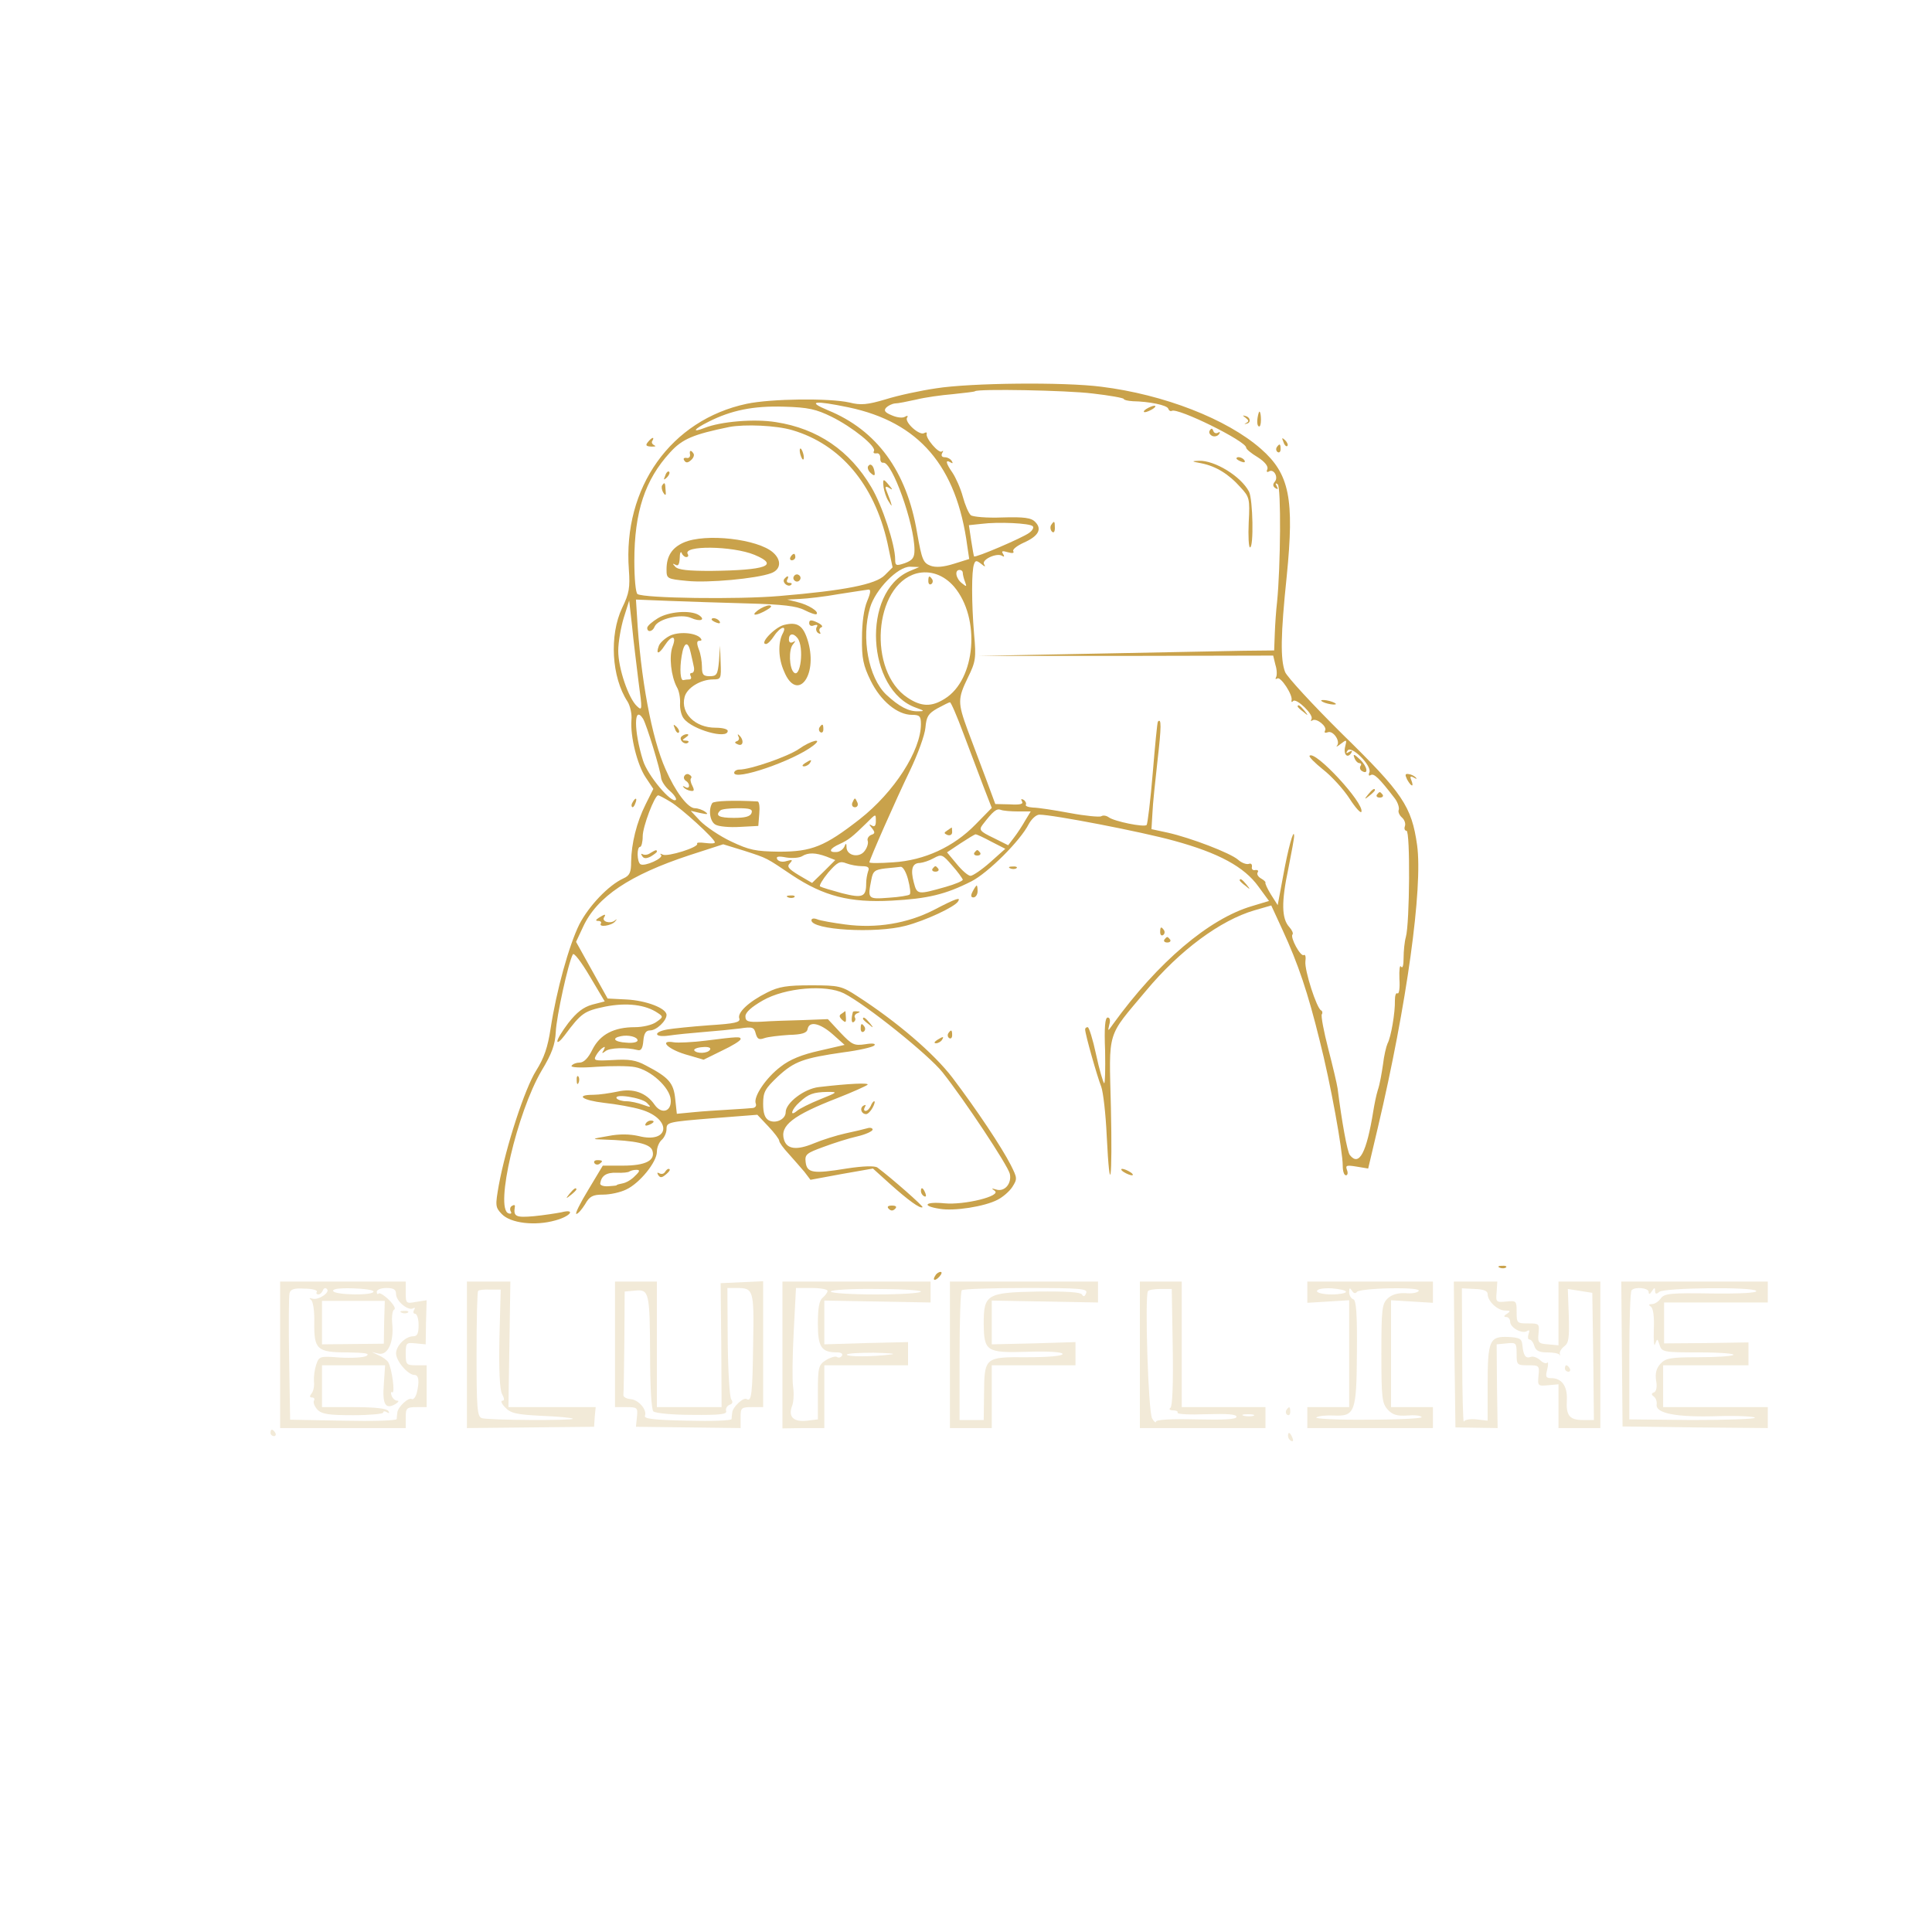
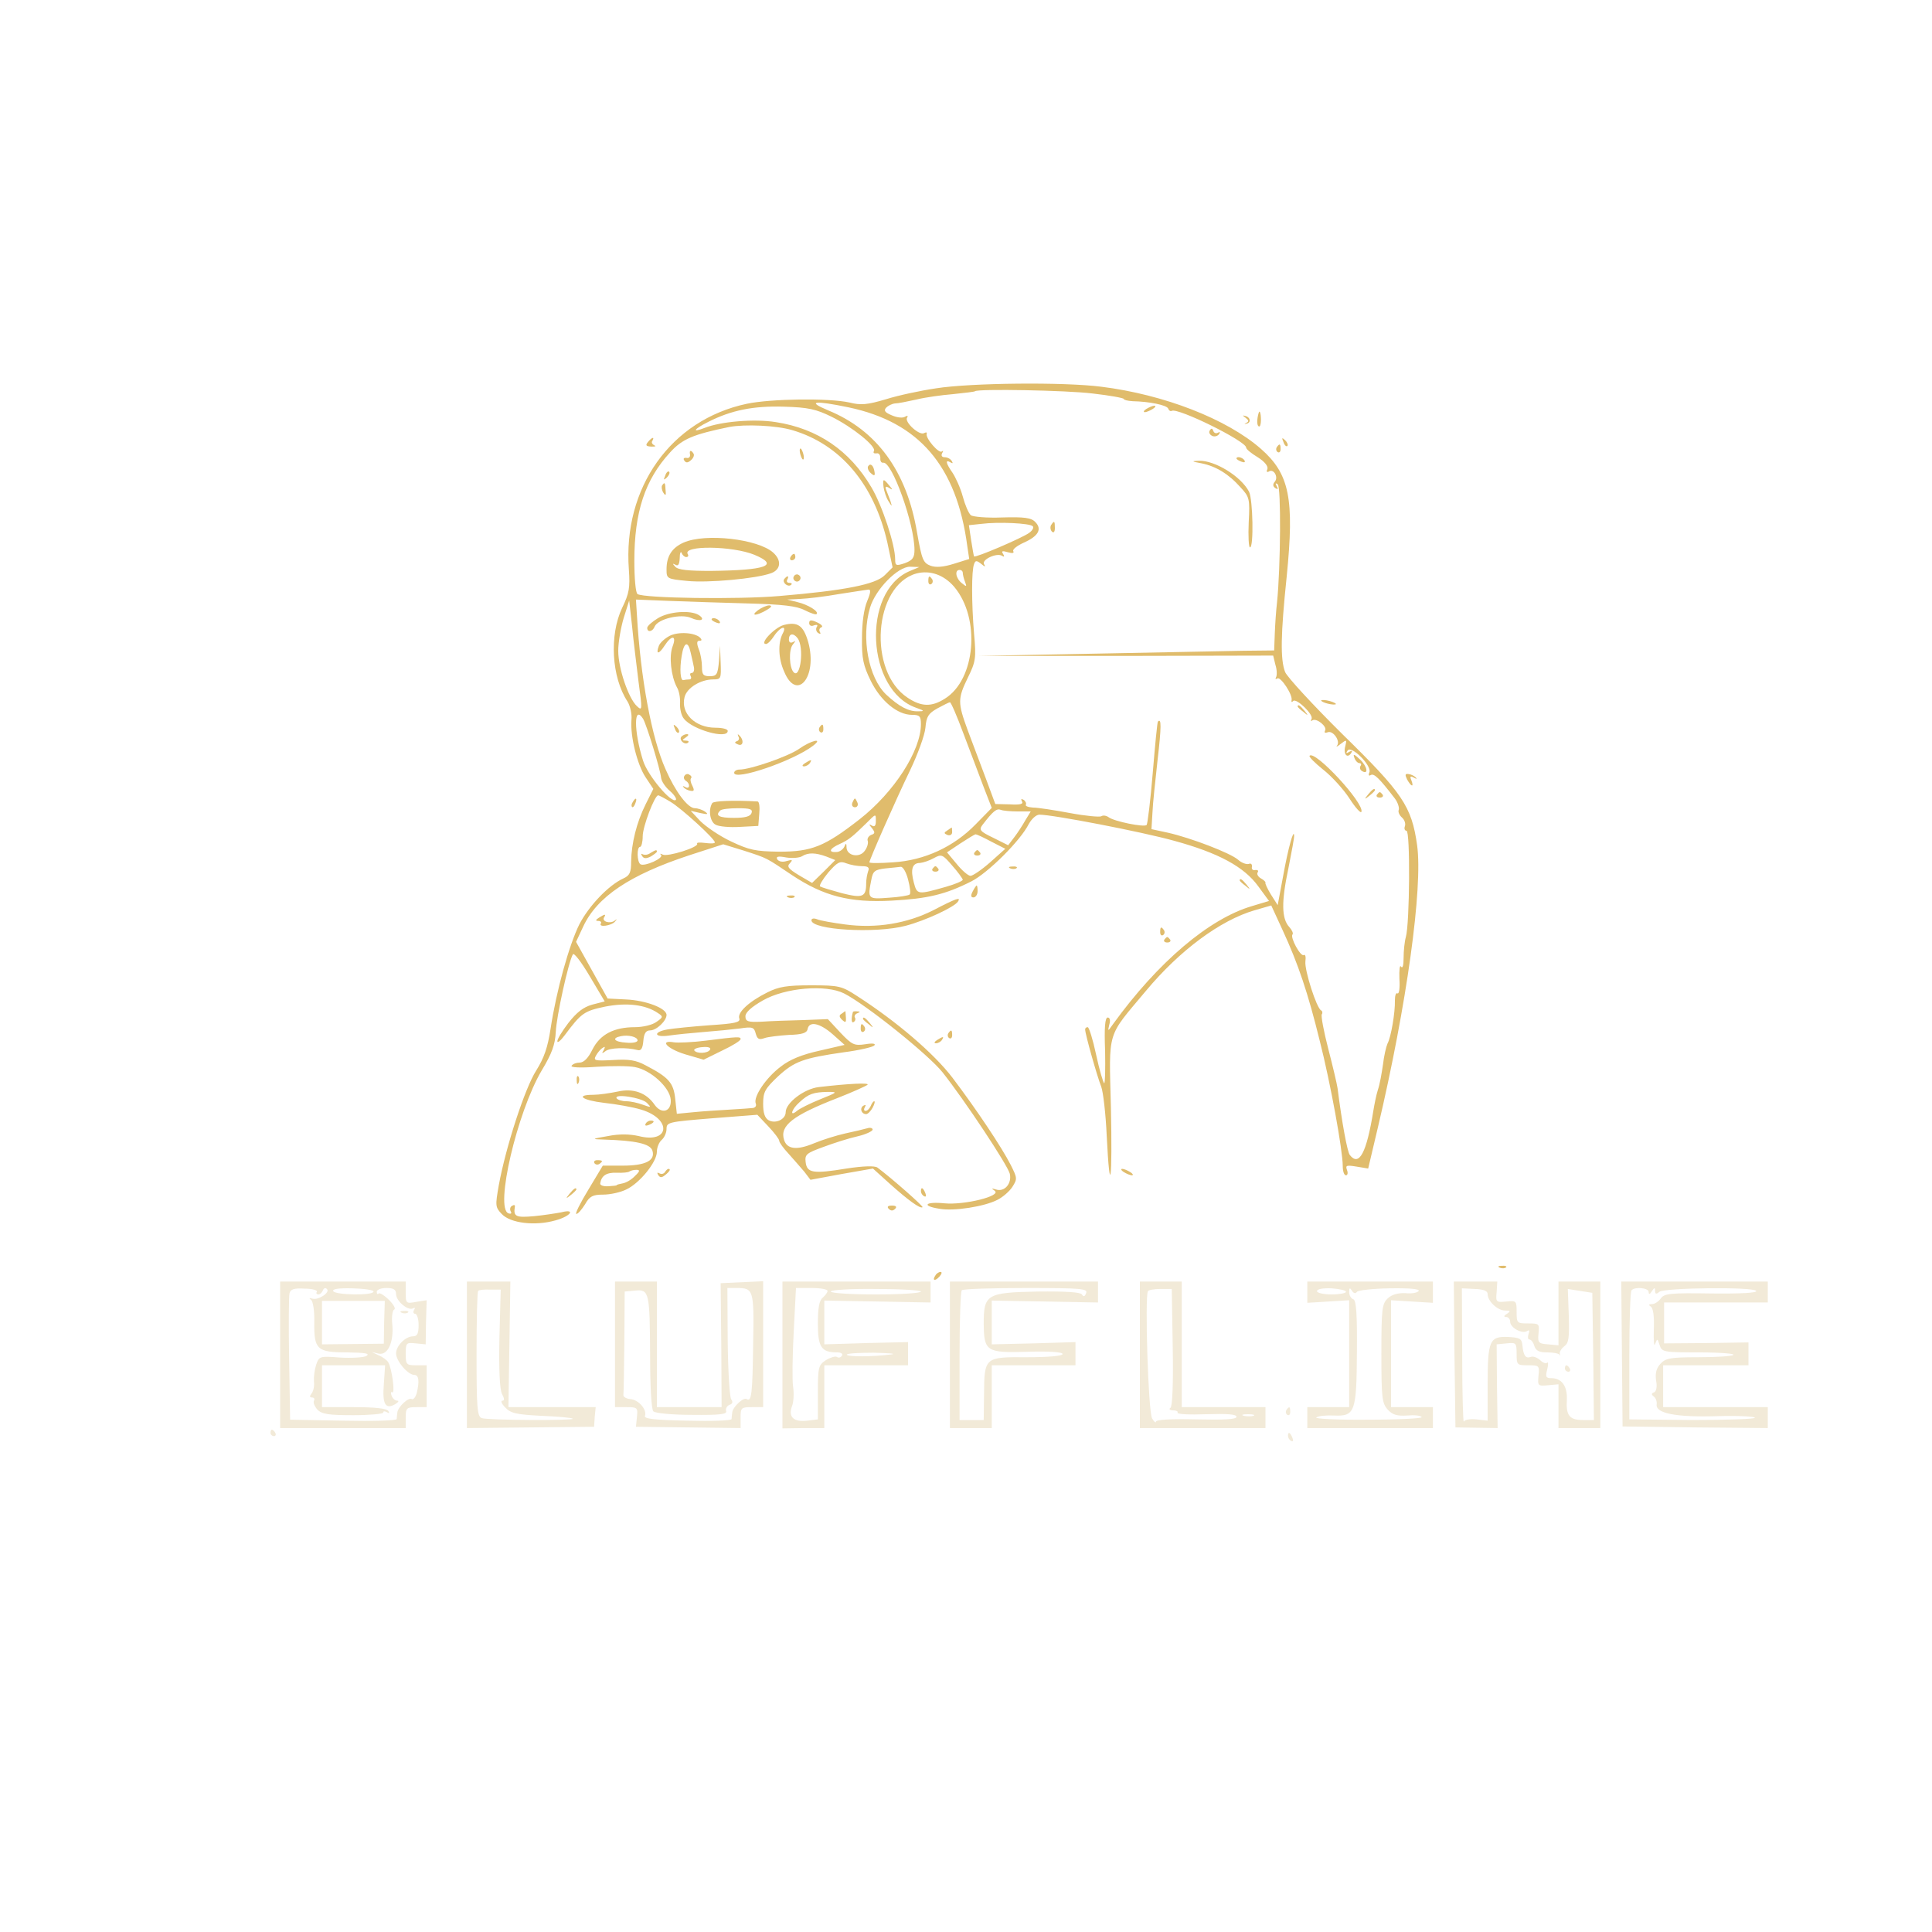
<svg xmlns="http://www.w3.org/2000/svg" version="1.0" width="600pt" height="600pt" viewBox="0 0 600 600" preserveAspectRatio="xMidYMid meet">
-   <g transform="translate(0,600) scale(0.1,-0.1)" fill="#c9a24b" stroke="none">
+   <g transform="translate(0,600) scale(0.1,-0.1)" fill="#e0bc6c" stroke="none">
    <path d="M2907 4794 c-48 -7 -118 -22 -156 -34 -57 -17 -78 -19 -113 -10 -63 14 -243 12 -319 -4 -235 -50 -385 -260 -366 -515 4 -56 1 -74 -21 -119 -40 -85 -33 -215 17 -291 8 -13 14 -39 12 -57 -4 -51 18 -139 44 -178 l24 -36 -24 -48 c-28 -56 -44 -121 -45 -178 0 -33 -4 -43 -24 -52 -46 -21 -107 -85 -137 -143 -32 -65 -71 -205 -89 -323 -9 -59 -20 -91 -45 -131 -35 -55 -94 -236 -116 -356 -11 -63 -11 -68 9 -89 27 -29 104 -38 167 -20 48 13 64 37 18 25 -16 -3 -54 -9 -85 -12 -57 -5 -64 -1 -59 30 1 5 -3 6 -9 2 -6 -3 -7 -11 -4 -17 4 -6 1 -9 -7 -6 -43 15 27 314 103 443 32 53 42 81 44 120 2 48 39 216 53 241 3 7 26 -23 52 -67 l47 -79 -39 -10 c-28 -8 -48 -24 -74 -57 -19 -25 -35 -51 -34 -57 0 -6 10 2 22 18 53 71 61 76 127 90 67 13 125 6 163 -20 17 -11 17 -13 -5 -28 -12 -9 -42 -16 -66 -16 -65 0 -108 -22 -132 -69 -13 -27 -27 -41 -40 -41 -10 0 -21 -4 -25 -10 -3 -5 26 -7 78 -3 46 3 100 3 119 -1 49 -9 108 -63 111 -101 3 -37 -28 -47 -50 -16 -26 38 -67 52 -115 41 -24 -5 -58 -10 -75 -10 -58 0 -35 -17 33 -25 37 -4 89 -13 115 -21 97 -29 89 -107 -8 -82 -27 6 -59 7 -94 0 -53 -9 -53 -10 -14 -11 99 -3 144 -13 151 -34 10 -31 -21 -47 -92 -47 l-62 0 -45 -75 c-25 -41 -42 -75 -37 -75 5 0 17 14 27 30 14 25 24 30 56 30 22 0 54 7 72 16 41 19 95 85 95 117 0 14 7 30 15 37 8 7 15 22 15 34 0 21 6 22 141 33 l141 11 34 -36 c19 -20 34 -40 34 -45 0 -5 13 -23 29 -40 16 -18 38 -43 49 -56 l19 -25 97 18 97 17 52 -47 c57 -51 95 -79 102 -73 3 3 -97 91 -140 123 -8 6 -44 5 -96 -3 -104 -17 -123 -14 -127 20 -3 24 3 28 55 47 32 12 79 27 106 33 26 6 47 16 47 21 0 5 -8 7 -17 4 -10 -3 -40 -10 -68 -16 -27 -6 -72 -20 -98 -31 -53 -22 -83 -18 -92 11 -14 44 27 76 166 130 46 18 88 37 93 41 8 7 -57 4 -151 -7 -45 -5 -103 -49 -103 -78 0 -22 -31 -37 -53 -25 -12 7 -17 23 -17 51 0 37 6 47 46 85 51 47 79 57 204 75 47 6 90 16 95 21 6 6 -4 8 -28 4 -34 -5 -41 -2 -77 36 l-39 42 -78 -3 c-43 -1 -100 -3 -128 -5 -43 -2 -50 1 -50 17 0 12 19 29 54 49 70 40 196 50 252 22 69 -35 263 -191 306 -245 69 -87 202 -288 209 -315 7 -30 -16 -58 -43 -49 -14 4 -15 4 -4 -4 23 -16 -94 -45 -156 -39 -60 6 -73 -8 -15 -17 45 -8 140 7 180 28 16 8 37 26 46 40 16 25 15 28 -5 68 -28 55 -106 172 -181 271 -58 76 -174 175 -295 253 -49 32 -57 34 -144 34 -75 0 -100 -4 -136 -22 -58 -29 -94 -63 -87 -81 4 -12 -14 -16 -93 -21 -54 -4 -113 -10 -130 -13 -46 -8 -42 -26 5 -19 20 3 69 8 107 11 39 3 89 8 113 11 39 6 44 4 49 -16 5 -17 10 -20 27 -14 11 4 46 8 76 10 41 1 56 6 58 18 5 26 38 19 78 -16 l37 -33 -78 -18 c-54 -12 -92 -27 -121 -50 -45 -34 -85 -93 -77 -114 3 -7 -1 -13 -9 -14 -7 -1 -40 -3 -72 -5 -33 -2 -83 -5 -112 -8 l-52 -5 -5 46 c-5 50 -20 67 -91 104 -31 17 -53 20 -102 17 -57 -3 -62 -2 -53 14 5 9 14 20 21 24 7 5 8 3 3 -7 -7 -11 -6 -12 6 -3 13 10 64 12 99 3 11 -3 16 5 18 29 2 23 8 32 21 32 20 0 51 30 51 48 0 21 -64 45 -124 48 l-59 3 -49 88 -49 88 22 47 c43 93 145 161 330 222 l105 34 65 -20 c74 -24 67 -21 149 -76 98 -65 179 -86 309 -79 112 6 167 19 248 60 51 26 152 126 178 178 9 16 23 29 33 29 42 0 317 -53 418 -81 139 -38 218 -81 262 -142 l33 -45 -53 -16 c-133 -39 -292 -174 -431 -366 -17 -24 -17 -24 -12 -2 4 13 2 22 -5 22 -8 0 -11 -30 -8 -104 1 -57 0 -102 -3 -100 -3 2 -15 42 -25 89 -10 47 -22 85 -26 85 -5 0 -8 -3 -8 -7 0 -15 38 -148 50 -178 6 -16 14 -85 17 -152 10 -200 18 -140 13 88 -6 244 -14 215 109 362 105 126 231 219 337 250 l52 15 35 -76 c49 -106 79 -196 115 -342 34 -133 72 -343 72 -391 0 -16 4 -29 10 -29 5 0 7 7 3 17 -5 14 -1 15 30 10 l36 -6 30 127 c90 381 140 745 122 877 -17 121 -45 162 -232 345 -92 91 -172 178 -178 193 -15 39 -14 115 5 297 24 241 9 318 -80 396 -106 93 -302 169 -496 193 -116 15 -406 12 -513 -5z m486 -16 c53 -6 97 -14 97 -17 0 -3 12 -6 28 -7 51 -1 106 -12 110 -23 2 -6 7 -9 11 -7 18 11 231 -94 231 -114 0 -5 16 -18 36 -30 22 -14 33 -28 30 -37 -4 -8 -1 -11 5 -7 15 9 30 -18 18 -32 -7 -8 -6 -15 2 -20 8 -5 9 -3 4 6 -5 9 -4 11 3 6 11 -7 9 -258 -2 -366 -3 -25 -6 -69 -7 -97 l-2 -53 -96 -1 c-53 -1 -260 -5 -461 -9 l-365 -7 459 0 460 1 7 -29 c5 -15 5 -33 2 -38 -3 -6 -2 -7 4 -4 10 7 49 -52 44 -68 -1 -5 1 -7 5 -2 10 10 65 -43 57 -56 -3 -6 -2 -8 3 -4 13 8 47 -20 39 -32 -3 -7 0 -8 9 -5 16 6 40 -28 28 -42 -4 -5 2 -2 12 6 18 14 19 13 14 -7 -7 -25 6 -40 18 -22 5 8 3 9 -6 4 -9 -6 -11 -4 -5 4 11 18 75 -46 68 -67 -4 -9 -2 -13 4 -9 10 6 26 -9 75 -73 9 -12 14 -28 12 -35 -3 -6 2 -17 10 -24 8 -7 12 -19 9 -27 -3 -8 0 -14 5 -14 12 0 10 -288 -2 -330 -4 -14 -7 -43 -7 -65 0 -23 -3 -34 -8 -27 -4 7 -6 -10 -5 -38 2 -28 -1 -48 -6 -45 -5 3 -8 -7 -8 -22 1 -37 -12 -114 -23 -134 -4 -9 -11 -38 -14 -65 -4 -27 -10 -62 -16 -79 -5 -16 -11 -46 -14 -65 -21 -130 -44 -174 -73 -137 -8 10 -25 104 -38 207 -2 14 -15 69 -29 123 -14 54 -23 102 -20 107 3 4 2 10 -2 12 -14 6 -52 125 -49 152 2 14 0 23 -5 20 -10 -6 -43 55 -35 64 3 3 -1 13 -10 23 -24 26 -25 78 -3 181 10 51 19 98 18 103 -1 24 -19 -41 -34 -125 l-17 -91 -21 33 c-11 18 -19 35 -17 37 1 2 -5 8 -14 13 -9 5 -14 14 -10 19 3 5 0 8 -8 7 -7 -2 -12 3 -10 10 1 8 -3 12 -10 9 -7 -2 -22 3 -33 13 -24 21 -147 68 -218 84 l-51 11 3 50 c1 28 9 102 16 165 12 104 12 131 1 119 -2 -2 -9 -74 -16 -159 -7 -85 -16 -158 -19 -162 -7 -8 -101 11 -118 24 -7 5 -17 7 -23 3 -5 -3 -49 1 -97 10 -48 9 -100 17 -115 17 -15 1 -25 5 -22 9 2 4 -1 11 -7 15 -8 4 -9 3 -5 -5 5 -8 -6 -11 -38 -9 l-45 1 -30 81 c-17 45 -42 112 -56 149 -31 85 -31 97 1 163 24 49 26 60 19 136 -8 97 -8 196 0 216 4 12 8 12 22 1 12 -10 15 -10 9 -1 -8 14 39 36 56 26 7 -5 8 -2 3 6 -6 9 -2 10 15 5 14 -4 20 -3 17 3 -4 5 11 17 33 27 45 20 57 42 35 64 -12 13 -35 16 -102 14 -48 -2 -92 2 -98 7 -7 6 -18 32 -25 58 -7 26 -22 59 -32 74 -21 30 -23 42 -6 32 7 -4 8 -3 4 4 -4 7 -14 12 -22 12 -9 0 -12 5 -8 13 4 6 4 9 -1 5 -9 -8 -52 42 -47 55 1 5 -2 5 -8 2 -14 -9 -62 34 -53 48 4 6 1 7 -6 3 -7 -5 -25 -3 -41 4 -22 9 -26 15 -18 24 6 6 18 12 27 13 9 0 39 6 66 12 28 7 79 14 115 17 36 4 66 7 68 9 9 8 284 3 365 -7z m-758 -43 c219 -46 336 -182 369 -431 l6 -40 -48 -15 c-32 -10 -55 -12 -72 -6 -23 9 -27 18 -42 103 -32 191 -125 318 -277 380 -67 28 -42 31 64 9z m-53 -29 c65 -32 141 -93 132 -107 -3 -5 0 -8 8 -7 7 2 12 -5 12 -14 -1 -10 3 -16 9 -15 27 5 97 -190 97 -271 0 -24 -6 -32 -30 -41 -27 -9 -30 -8 -30 12 0 45 -40 167 -74 224 -67 114 -167 182 -296 202 -67 11 -172 2 -222 -18 -41 -16 -34 -4 12 19 71 36 140 50 235 47 75 -2 100 -8 147 -31z m-121 -42 c149 -44 254 -168 295 -350 l16 -76 -24 -24 c-28 -29 -125 -48 -328 -65 -128 -11 -419 -7 -440 6 -6 3 -10 50 -10 103 0 152 33 252 111 337 38 42 72 56 184 79 48 9 146 5 196 -10z m746 -298 c5 -4 -1 -14 -11 -21 -22 -16 -167 -78 -171 -73 -1 2 -5 24 -9 50 l-7 47 38 4 c54 7 151 2 160 -7z m-383 -140 c-149 -65 -133 -370 21 -424 26 -9 27 -11 7 -11 -30 -1 -59 14 -100 52 -55 53 -78 176 -50 270 17 57 86 127 124 127 l29 -1 -31 -13z m139 -48 c83 -98 67 -289 -29 -348 -41 -26 -73 -25 -115 3 -125 82 -106 349 27 386 42 11 85 -4 117 -41z m27 43 c0 -5 3 -18 7 -28 6 -16 5 -16 -10 -4 -19 15 -23 41 -7 41 6 0 10 -4 10 -9z m-297 -88 c-10 -24 -16 -67 -16 -114 -1 -63 4 -86 27 -133 31 -63 83 -106 128 -106 24 0 28 -4 28 -29 0 -82 -83 -211 -190 -295 -109 -85 -149 -101 -250 -101 -74 1 -93 5 -150 32 -36 17 -78 46 -95 63 l-30 32 30 -7 c23 -5 26 -4 15 4 -8 6 -23 11 -32 11 -22 0 -61 52 -91 121 -43 96 -78 284 -89 480 l-3 47 100 -4 c55 -2 166 -6 246 -8 111 -3 153 -8 178 -21 18 -9 35 -15 37 -12 8 8 -26 29 -59 37 l-32 8 40 2 c22 1 76 7 120 15 44 7 85 13 92 14 8 1 7 -10 -4 -36z m-710 -250 c12 -88 12 -92 -5 -76 -26 24 -58 117 -58 172 0 26 8 72 17 102 l17 54 9 -80 c4 -44 14 -121 20 -172z m1009 -161 c20 -53 48 -127 62 -164 l26 -67 -50 -51 c-68 -70 -159 -112 -256 -118 -41 -3 -74 -3 -74 0 0 8 81 192 126 285 24 50 46 110 48 133 3 35 9 44 37 60 19 10 36 19 39 19 3 1 22 -43 42 -97z m-995 46 c11 -18 54 -159 56 -183 1 -11 13 -29 27 -41 14 -12 22 -25 19 -28 -13 -13 -88 76 -102 122 -29 92 -29 175 0 130z m85 -258 c34 -20 138 -115 138 -126 0 -4 -13 -4 -29 -2 -17 2 -28 2 -26 -2 7 -11 -93 -42 -107 -34 -7 4 -10 3 -5 -1 9 -10 -51 -37 -64 -29 -11 7 -12 54 -1 54 4 0 8 15 8 33 0 30 37 127 48 127 3 0 20 -9 38 -20z m1079 -30 l40 0 -17 -28 c-9 -16 -24 -39 -34 -52 l-19 -25 -46 23 c-42 20 -45 25 -34 40 33 43 44 52 57 47 7 -3 32 -5 53 -5z m-441 -31 c0 -13 -4 -18 -12 -13 -10 6 -10 4 0 -8 10 -13 10 -17 -3 -21 -8 -4 -13 -12 -10 -19 2 -7 -2 -21 -10 -31 -16 -22 -55 -15 -56 11 0 14 -2 15 -7 2 -4 -8 -15 -16 -24 -16 -27 -2 -22 11 10 25 28 13 39 22 82 64 31 31 30 31 30 6z m359 -63 l43 -22 -47 -42 c-26 -23 -54 -42 -61 -42 -7 0 -26 16 -43 37 l-30 36 42 28 c23 15 44 28 47 28 3 0 25 -10 49 -23z m-513 -46 l28 -11 -36 -36 -36 -35 -41 24 c-33 20 -38 27 -28 37 10 11 8 12 -10 7 -12 -4 -24 -2 -29 5 -5 9 2 11 28 6 19 -3 41 -1 49 4 19 12 42 11 75 -1z m424 -72 c0 -4 -24 -14 -52 -22 -88 -25 -90 -25 -100 13 -11 41 -5 61 19 61 10 1 29 7 43 15 24 13 27 12 57 -23 18 -20 32 -40 33 -44z m-313 42 c19 0 24 -4 19 -16 -3 -9 -6 -25 -6 -37 0 -43 -11 -47 -75 -31 -33 9 -63 18 -68 21 -4 2 7 21 25 43 28 32 36 37 56 29 13 -5 35 -9 49 -9z m143 -41 c6 -23 9 -44 5 -47 -3 -3 -32 -8 -65 -10 -65 -5 -66 -4 -54 56 5 27 11 31 43 35 20 2 41 4 48 5 7 1 17 -16 23 -39z m-840 -500 c0 -6 -16 -9 -35 -7 -37 2 -47 14 -17 20 23 5 52 -2 52 -13z m567 -183 c-32 -13 -64 -29 -72 -36 -24 -20 -17 5 8 27 28 26 43 31 87 32 33 0 32 -1 -23 -23z m-538 -11 c15 -15 13 -15 -12 -6 -16 6 -39 11 -52 11 -13 0 -26 4 -30 9 -9 16 78 2 94 -14z m-37 -227 c-10 -11 -27 -21 -38 -23 -10 -2 -19 -4 -19 -6 0 -1 -12 -2 -26 -3 -15 -1 -26 3 -25 9 4 24 19 34 51 33 19 -1 37 1 40 4 3 2 12 5 21 5 12 0 12 -4 -4 -19z" />
    <path d="M3560 4730 c-8 -5 -10 -10 -5 -10 6 0 17 5 25 10 8 5 11 10 5 10 -5 0 -17 -5 -25 -10z" />
    <path d="M3757 4663 c-4 -6 0 -13 8 -17 8 -3 17 0 21 6 4 6 3 8 -4 4 -5 -3 -12 -1 -14 6 -3 8 -6 9 -11 1z" />
    <path d="M3840 4576 c0 -2 7 -7 16 -10 8 -3 12 -2 9 4 -6 10 -25 14 -25 6z" />
    <path d="M3732 4561 c44 -9 84 -33 121 -75 27 -29 29 -35 25 -108 -2 -43 0 -78 4 -78 12 0 9 149 -3 173 -25 48 -107 98 -156 96 -24 -1 -23 -2 9 -8z" />
    <path d="M3264 4369 c-3 -6 -2 -15 3 -20 5 -5 9 -1 9 11 0 23 -2 24 -12 9z" />
    <path d="M4030 3806 c0 -2 8 -10 18 -17 15 -13 16 -12 3 4 -13 16 -21 21 -21 13z" />
    <path d="M4067 3653 c-3 -3 16 -22 42 -43 27 -21 64 -62 82 -90 18 -28 35 -47 37 -41 9 27 -144 192 -161 174z" />
    <path d="M4206 3647 c3 -9 10 -17 16 -17 5 0 7 -4 3 -9 -3 -5 -1 -12 4 -15 22 -14 18 13 -5 35 -18 17 -23 19 -18 6z" />
    <path d="M4249 3533 c-13 -16 -12 -17 4 -4 9 7 17 15 17 17 0 8 -8 3 -21 -13z" />
    <path d="M4276 3532 c-3 -5 1 -9 9 -9 8 0 12 4 9 9 -3 4 -7 8 -9 8 -2 0 -6 -4 -9 -8z" />
    <path d="M2696 4552 c-3 -5 1 -15 8 -21 11 -10 14 -9 12 3 -3 21 -13 29 -20 18z" />
    <path d="M2744 4487 c2 -13 8 -32 15 -43 12 -19 12 -19 6 1 -4 11 -10 26 -13 34 -4 10 -1 12 9 6 12 -8 12 -6 0 8 -18 22 -20 21 -17 -6z" />
    <path d="M2484 4596 c1 -8 5 -18 8 -22 4 -3 5 1 4 10 -1 8 -5 18 -8 22 -4 3 -5 -1 -4 -10z" />
    <path d="M2143 4588 c1 -7 -4 -12 -11 -10 -8 1 -11 -2 -7 -8 5 -8 11 -8 21 1 7 6 11 15 8 20 -8 13 -14 11 -11 -3z" />
    <path d="M2066 4523 c-6 -14 -5 -15 5 -6 7 7 10 15 7 18 -3 3 -9 -2 -12 -12z" />
    <path d="M2056 4492 c-2 -4 -1 -14 4 -22 7 -11 9 -9 7 8 -1 24 -3 26 -11 14z" />
    <path d="M2123 4315 c-36 -16 -53 -42 -53 -83 0 -29 1 -30 63 -36 64 -7 217 7 262 24 30 11 33 40 6 64 -47 42 -210 61 -278 31z m220 -38 c79 -33 37 -48 -136 -50 -69 0 -101 3 -110 13 -9 10 -9 11 1 6 8 -5 12 1 13 21 0 15 3 22 6 16 2 -7 9 -13 14 -13 6 0 8 4 5 9 -18 28 139 26 207 -2z" />
    <path d="M2455 4270 c-3 -5 -1 -10 4 -10 6 0 11 5 11 10 0 6 -2 10 -4 10 -3 0 -8 -4 -11 -10z" />
    <path d="M2466 4211 c-4 -5 -2 -12 3 -15 5 -4 12 -2 15 3 4 5 2 12 -3 15 -5 4 -12 2 -15 -3z" />
    <path d="M2435 4201 c-6 -11 13 -26 22 -17 4 3 1 6 -6 6 -7 0 -9 5 -6 10 3 6 4 10 1 10 -3 0 -7 -4 -11 -9z" />
    <path d="M2883 4195 c0 -8 4 -12 9 -9 5 3 6 10 3 15 -9 13 -12 11 -12 -6z" />
    <path d="M2354 4105 c-24 -18 -7 -19 26 0 16 9 19 14 9 15 -8 0 -24 -7 -35 -15z" />
    <path d="M2043 4080 c-18 -11 -33 -24 -33 -30 0 -15 17 -12 23 4 10 24 82 41 113 27 29 -13 47 -6 24 9 -26 16 -93 11 -127 -10z" />
    <path d="M2210 4076 c0 -2 7 -7 16 -10 8 -3 12 -2 9 4 -6 10 -25 14 -25 6z" />
    <path d="M2513 4065 c0 -8 7 -11 15 -7 10 3 13 1 8 -6 -3 -6 -1 -14 5 -18 7 -4 9 -3 5 4 -3 5 -1 12 5 14 6 2 0 9 -13 15 -19 9 -25 8 -25 -2z" />
    <path d="M2434 4059 c-29 -8 -77 -59 -55 -59 5 0 16 11 25 25 20 30 42 35 26 6 -14 -28 -13 -76 5 -116 39 -96 105 -17 75 91 -15 52 -33 64 -76 53z m43 -41 c21 -28 9 -127 -12 -106 -14 14 -16 70 -3 86 9 11 10 14 1 8 -8 -4 -13 -1 -13 8 0 19 14 21 27 4z" />
    <path d="M2079 4025 c-15 -8 -30 -22 -33 -31 -10 -27 0 -27 18 1 22 34 38 32 25 -2 -12 -31 -5 -93 13 -127 7 -11 11 -34 10 -51 -1 -16 4 -38 12 -47 26 -34 136 -65 136 -38 0 6 -17 10 -38 10 -63 0 -109 45 -96 95 7 29 50 55 89 55 24 0 25 2 23 53 l-2 52 -3 -47 c-4 -43 -7 -48 -29 -48 -20 0 -24 5 -24 29 0 16 -4 41 -10 55 -7 19 -6 26 2 26 8 0 8 3 3 9 -17 17 -69 20 -96 6z m66 -52 c4 -16 8 -36 10 -45 2 -10 -1 -18 -7 -18 -5 0 -6 -4 -3 -10 3 -5 1 -10 -4 -10 -6 0 -14 -1 -18 -2 -10 -4 -13 33 -6 75 7 44 20 48 28 10z" />
    <path d="M2096 3737 c3 -10 9 -15 12 -12 3 3 0 11 -7 18 -10 9 -11 8 -5 -6z" />
    <path d="M2545 3741 c-3 -5 -2 -12 3 -15 5 -3 9 1 9 9 0 17 -3 19 -12 6z" />
    <path d="M2115 3711 c-6 -11 13 -26 22 -17 4 3 0 6 -8 6 -11 0 -11 2 1 10 9 6 10 10 3 10 -6 0 -14 -4 -18 -9z" />
    <path d="M2293 3713 c4 -6 2 -13 -5 -15 -8 -3 -6 -6 4 -10 17 -7 19 15 3 29 -4 4 -5 3 -2 -4z" />
    <path d="M2481 3674 c-33 -23 -150 -64 -185 -64 -9 0 -16 -5 -16 -10 0 -26 184 37 245 84 34 26 -6 17 -44 -10z" />
    <path d="M2500 3630 c-9 -6 -10 -10 -3 -10 6 0 15 5 18 10 8 12 4 12 -15 0z" />
    <path d="M2126 3591 c-4 -5 -2 -12 4 -16 15 -9 12 -28 -2 -19 -7 4 -9 3 -5 -1 4 -5 14 -10 22 -11 11 -2 12 2 5 16 -5 9 -7 20 -4 23 3 3 1 8 -5 11 -5 4 -12 2 -15 -3z" />
    <path d="M2212 3506 c-13 -21 -7 -58 10 -67 10 -6 44 -9 76 -7 l57 3 3 38 c2 20 0 37 -5 38 -72 4 -136 2 -141 -5z m122 -31 c-4 -11 -21 -15 -55 -15 -46 0 -59 7 -42 23 3 4 28 7 54 7 39 0 47 -3 43 -15z" />
    <path d="M2647 3507 c-3 -8 1 -14 8 -14 7 0 11 6 8 14 -3 7 -6 13 -8 13 -2 0 -5 -6 -8 -13z" />
    <path d="M2942 3421 c-11 -7 -11 -9 0 -14 9 -3 15 1 15 9 0 8 -1 14 -1 14 -1 0 -7 -4 -14 -9z" />
    <path d="M2020 3351 c-8 -6 -18 -7 -24 -4 -5 3 -6 1 -2 -5 5 -9 13 -9 27 -2 10 6 19 13 19 15 0 7 -3 6 -20 -4z" />
    <path d="M3026 3352 c-3 -5 1 -9 9 -9 8 0 12 4 9 9 -3 4 -7 8 -9 8 -2 0 -6 -4 -9 -8z" />
    <path d="M2896 3302 c-3 -5 1 -9 9 -9 8 0 12 4 9 9 -3 4 -7 8 -9 8 -2 0 -6 -4 -9 -8z" />
    <path d="M3909 4718 c-6 -20 -6 -39 0 -42 4 -3 7 6 7 20 0 20 -4 32 -7 22z" />
    <path d="M3869 4702 c9 -7 10 -11 2 -15 -7 -4 -8 -5 -1 -3 16 2 14 20 -2 24 -10 3 -10 2 1 -6z" />
    <path d="M2012 4627 c-8 -10 -6 -13 11 -14 12 0 16 1 9 4 -6 3 -10 9 -6 14 8 14 -2 11 -14 -4z" />
    <path d="M3986 4627 c3 -10 9 -15 12 -12 3 3 0 11 -7 18 -10 9 -11 8 -5 -6z" />
    <path d="M3965 4611 c-3 -5 -2 -12 3 -15 5 -3 9 1 9 9 0 17 -3 19 -12 6z" />
    <path d="M4104 3823 c4 -4 16 -8 28 -10 12 -2 19 -1 16 2 -3 3 -16 8 -28 10 -12 2 -20 1 -16 -2z" />
    <path d="M4370 3579 c13 -23 22 -25 13 -2 -5 12 -3 14 8 8 8 -5 11 -4 6 0 -4 5 -14 10 -22 11 -12 2 -12 -2 -5 -17z" />
    <path d="M1965 3509 c-4 -6 -5 -12 -2 -15 2 -3 7 2 10 11 7 17 1 20 -8 4z" />
    <path d="M3138 3303 c7 -3 16 -2 19 1 4 3 -2 6 -13 5 -11 0 -14 -3 -6 -6z" />
    <path d="M3850 3266 c0 -2 8 -10 18 -17 15 -13 16 -12 3 4 -13 16 -21 21 -21 13z" />
    <path d="M3021 3232 c-7 -13 -6 -19 2 -19 7 0 13 9 13 19 0 10 -1 18 -3 18 -1 0 -7 -8 -12 -18z" />
    <path d="M2448 3213 c7 -3 16 -2 19 1 4 3 -2 6 -13 5 -11 0 -14 -3 -6 -6z" />
    <path d="M2900 3174 c-82 -42 -179 -58 -275 -45 -38 5 -78 12 -87 16 -10 4 -18 3 -18 -3 0 -30 199 -42 293 -17 61 16 151 58 162 75 10 15 -4 11 -75 -26z" />
    <path d="M1860 3150 c-11 -7 -11 -10 -2 -10 7 0 11 -4 8 -8 -8 -13 33 -7 44 6 7 8 7 9 -1 3 -14 -11 -41 -3 -33 10 7 11 3 11 -16 -1z" />
    <path d="M3603 3105 c0 -8 4 -12 9 -9 5 3 6 10 3 15 -9 13 -12 11 -12 -6z" />
    <path d="M3616 3082 c-3 -5 1 -9 9 -9 8 0 12 4 9 9 -3 4 -7 8 -9 8 -2 0 -6 -4 -9 -8z" />
    <path d="M2614 2852 c-9 -5 -8 -10 1 -19 11 -10 13 -9 12 7 -1 11 -1 20 -2 20 0 0 -5 -4 -11 -8z" />
    <path d="M2649 2858 c-6 -21 -5 -37 2 -32 5 3 7 9 4 14 -3 4 1 11 7 13 10 4 10 6 1 6 -7 1 -13 0 -14 -1z" />
    <path d="M2680 2836 c0 -2 8 -10 18 -17 15 -13 16 -12 3 4 -13 16 -21 21 -21 13z" />
    <path d="M2673 2805 c0 -8 4 -12 9 -9 5 3 6 10 3 15 -9 13 -12 11 -12 -6z" />
    <path d="M2945 2791 c-3 -5 -2 -12 3 -15 5 -3 9 1 9 9 0 17 -3 19 -12 6z" />
    <path d="M2190 2768 c-41 -5 -85 -7 -97 -5 -47 8 -21 -20 34 -37 l58 -17 57 28 c32 15 58 31 58 36 0 8 -7 8 -110 -5z m15 -28 c-7 -12 -42 -13 -49 -2 -2 4 9 9 25 10 19 2 28 -2 24 -8z" />
    <path d="M2910 2770 c-9 -6 -10 -10 -3 -10 6 0 15 5 18 10 8 12 4 12 -15 0z" />
    <path d="M1791 2644 c0 -11 3 -14 6 -6 3 7 2 16 -1 19 -3 4 -6 -2 -5 -13z" />
    <path d="M2704 2565 c-4 -8 -10 -15 -16 -15 -5 0 -6 5 -2 12 4 7 3 8 -5 4 -12 -8 -6 -26 9 -26 5 0 14 9 20 20 6 11 8 20 5 20 -3 0 -8 -7 -11 -15z" />
    <path d="M2005 2510 c-3 -6 1 -7 9 -4 18 7 21 14 7 14 -6 0 -13 -4 -16 -10z" />
    <path d="M1846 2388 c3 -5 10 -6 15 -3 13 9 11 12 -6 12 -8 0 -12 -4 -9 -9z" />
    <path d="M2065 2360 c-4 -6 -11 -7 -17 -4 -7 4 -8 2 -4 -5 6 -9 11 -9 22 0 14 11 18 19 10 19 -3 0 -8 -5 -11 -10z" />
    <path d="M3490 2360 c8 -5 20 -10 25 -10 6 0 3 5 -5 10 -8 5 -19 10 -25 10 -5 0 -3 -5 5 -10z" />
    <path d="M1769 2293 c-13 -16 -12 -17 4 -4 9 7 17 15 17 17 0 8 -8 3 -21 -13z" />
    <path d="M2860 2301 c0 -6 4 -13 10 -16 6 -3 7 1 4 9 -7 18 -14 21 -14 7z" />
    <path d="M2760 2246 c7 -7 13 -7 20 0 6 6 3 10 -10 10 -13 0 -16 -4 -10 -10z" />
    <path d="M4658 2063 c7 -3 16 -2 19 1 4 3 -2 6 -13 5 -11 0 -14 -3 -6 -6z" />
    <path d="M2905 2039 c-11 -16 -1 -19 13 -3 7 8 8 14 3 14 -5 0 -13 -5 -16 -11z" />
  </g>
  <g transform="translate(0,600) scale(0.1,-0.1)" fill="#f2ead8" stroke="none">
    <path d="M870 1793 l0 -228 195 0 195 0 0 33 c0 29 3 32 33 32 l32 0 0 65 0 65 -32 0 c-31 0 -33 2 -33 36 0 34 2 35 31 32 l31 -3 1 68 2 69 -32 -5 c-32 -6 -33 -5 -33 29 l0 34 -195 0 -195 0 0 -227z m114 195 c-3 -4 -1 -8 5 -8 5 0 11 6 14 13 2 6 8 9 12 4 12 -10 -26 -36 -45 -30 -10 3 -11 2 -4 -4 6 -4 11 -34 10 -69 -1 -85 8 -94 103 -94 55 -1 71 -3 59 -11 -9 -5 -46 -7 -82 -5 -63 5 -65 4 -74 -22 -5 -15 -8 -38 -7 -52 2 -14 -2 -31 -7 -37 -7 -9 -7 -13 1 -13 7 0 9 -5 6 -10 -3 -6 2 -18 11 -28 14 -14 36 -17 111 -17 51 0 93 4 93 8 0 5 5 5 12 1 7 -4 8 -3 4 4 -5 8 -42 12 -107 12 l-99 0 0 65 0 65 98 0 98 0 -4 -59 c-5 -62 5 -79 35 -62 10 6 13 11 7 11 -7 0 -15 7 -18 16 -3 8 -2 13 2 10 10 -6 -1 74 -12 93 -4 7 -18 17 -30 22 l-21 10 22 -5 c28 -5 47 37 41 94 -2 22 1 41 6 43 6 2 -1 15 -16 30 -14 14 -29 23 -32 20 -3 -4 -6 -1 -6 5 0 7 14 12 30 12 23 0 30 -5 30 -19 0 -22 38 -53 53 -44 6 3 7 1 3 -5 -4 -7 -2 -12 3 -12 6 0 11 -16 11 -35 0 -26 -4 -35 -17 -35 -24 0 -53 -30 -53 -53 0 -24 37 -67 57 -67 14 0 16 -21 7 -57 -4 -13 -10 -20 -15 -18 -10 7 -44 -25 -45 -42 -1 -7 -2 -16 -2 -20 -1 -5 -76 -7 -167 -5 l-164 3 -3 187 c-2 103 -1 195 1 205 3 13 13 17 47 15 24 0 41 -5 38 -10z m176 1 c0 -13 -117 -11 -125 1 -4 7 17 10 59 9 36 -1 66 -5 66 -10z m33 -95 l-1 -67 -96 -1 -96 -1 0 68 0 67 98 0 97 0 -2 -66z" />
    <path d="M1248 1923 c7 -3 16 -2 19 1 4 3 -2 6 -13 5 -11 0 -14 -3 -6 -6z" />
    <path d="M1450 1793 l0 -228 197 2 198 2 2 31 3 30 -136 0 -135 0 3 195 3 195 -67 0 -68 0 0 -227z m101 51 c-2 -100 1 -159 8 -173 8 -15 8 -21 1 -21 -6 0 -2 -10 9 -21 17 -18 34 -22 113 -26 51 -2 94 -6 97 -9 7 -6 -265 -5 -283 2 -14 5 -16 32 -16 198 0 106 2 195 5 197 2 3 19 5 37 4 l33 0 -4 -151z" />
    <path d="M1910 1825 l0 -195 36 0 c34 0 35 -2 32 -31 l-3 -30 163 -2 162 -2 0 33 c0 30 2 32 35 32 l35 0 0 195 0 196 -66 -3 -66 -3 2 -192 1 -193 -101 0 -100 0 0 195 0 195 -65 0 -65 0 0 -195z m109 -36 c0 -95 4 -166 10 -172 6 -6 60 -11 121 -11 86 -1 109 2 105 12 -2 7 2 15 10 19 10 3 12 9 6 17 -5 6 -10 86 -11 179 l-1 167 28 0 c53 0 55 -4 52 -171 -2 -159 -5 -183 -20 -174 -10 7 -44 -25 -45 -42 -1 -7 -2 -16 -2 -20 -1 -5 -63 -7 -138 -5 -103 2 -135 6 -131 15 7 19 -20 50 -45 52 -13 1 -23 7 -22 13 1 7 2 81 3 166 l1 155 33 3 c43 4 45 -5 46 -203z" />
    <path d="M2430 1792 l0 -228 65 1 65 0 0 98 0 97 130 0 130 0 0 36 0 36 -130 -3 -130 -4 0 68 0 68 165 -3 165 -3 0 33 0 32 -230 0 -230 0 0 -228z m140 199 c0 -5 -7 -14 -15 -21 -11 -9 -15 -32 -15 -81 0 -73 11 -89 60 -89 12 0 18 -4 15 -10 -4 -6 -11 -8 -16 -4 -5 3 -21 -2 -34 -10 -23 -15 -25 -22 -25 -100 l0 -84 -33 -4 c-43 -5 -60 12 -47 46 5 13 6 40 3 60 -3 19 -2 96 2 171 l7 135 49 0 c27 0 49 -4 49 -9z m290 -2 c0 -5 -63 -9 -140 -9 -77 0 -140 4 -140 9 0 5 63 9 140 8 77 0 140 -4 140 -8z m-90 -195 c-59 -8 -140 -8 -140 -1 0 4 37 6 83 6 45 -1 71 -3 57 -5z" />
    <path d="M2950 1793 l0 -228 65 0 65 0 0 98 0 97 130 0 130 0 0 36 0 36 -130 -4 -130 -3 0 68 0 68 165 -3 165 -3 0 33 0 32 -230 0 -230 0 0 -227z m423 191 c-4 -11 -8 -12 -13 -4 -5 7 -48 10 -138 9 -158 -3 -167 -9 -167 -100 1 -86 8 -91 137 -87 67 2 108 -1 108 -7 0 -6 -43 -10 -111 -10 -132 1 -132 0 -133 -117 l-1 -78 -37 0 -38 0 0 198 c0 109 3 202 7 205 3 4 93 7 199 7 172 0 193 -2 187 -16z" />
    <path d="M3540 1793 l0 -228 195 0 195 0 0 33 0 32 -130 0 -130 0 0 195 0 195 -65 0 -65 0 0 -227z m102 23 c2 -113 -1 -184 -7 -188 -6 -4 -2 -8 8 -8 10 0 16 -3 14 -7 -3 -5 37 -7 89 -5 65 2 94 0 94 -8 0 -8 -37 -10 -125 -8 -79 2 -125 -1 -125 -7 0 -5 -6 -1 -12 10 -12 19 -23 378 -13 395 2 4 20 7 39 7 l35 0 3 -181z m251 -213 c-7 -2 -21 -2 -30 0 -10 3 -4 5 12 5 17 0 24 -2 18 -5z" />
    <path d="M4060 1987 l0 -33 65 4 65 4 0 -166 0 -166 -65 0 -65 0 0 -32 0 -33 195 0 195 0 0 33 0 32 -65 0 -65 0 0 166 0 166 65 -4 65 -4 0 33 0 33 -195 0 -195 0 0 -33z m120 1 c0 -4 -20 -8 -45 -8 -25 0 -45 5 -45 10 0 7 19 10 45 9 25 -2 45 -6 45 -11z m34 0 c3 5 49 10 102 11 61 1 93 -2 90 -8 -4 -6 -22 -9 -41 -7 -23 1 -42 -4 -55 -16 -18 -17 -20 -32 -20 -172 0 -138 2 -154 20 -174 15 -16 29 -20 60 -18 22 2 43 0 45 -5 3 -4 -73 -8 -167 -8 -95 -1 -167 3 -160 7 7 5 31 7 54 6 66 -3 71 10 72 197 1 119 -2 160 -11 164 -7 2 -13 12 -13 22 0 14 2 15 9 4 5 -8 11 -9 15 -3z" />
    <path d="M4517 1793 l3 -226 65 -1 66 -1 -2 130 -1 130 31 3 c29 3 31 2 31 -32 0 -35 1 -36 36 -36 34 0 35 -1 32 -32 -3 -32 -2 -33 30 -30 l32 3 0 -68 0 -68 65 0 65 0 0 228 0 227 -65 0 -65 0 0 -99 0 -99 -32 3 c-30 2 -33 5 -30 34 3 30 2 31 -32 31 -35 0 -36 1 -36 36 0 34 -1 35 -32 32 -32 -3 -33 -2 -30 30 l2 32 -67 0 -68 0 2 -227z m103 188 c0 -22 31 -51 54 -51 17 0 18 -2 6 -10 -10 -6 -11 -10 -2 -10 6 0 12 -7 12 -15 0 -18 36 -38 52 -29 8 5 9 2 5 -9 -3 -10 -2 -17 3 -17 5 0 12 -9 15 -20 5 -15 15 -20 40 -20 18 0 35 -3 38 -7 2 -5 3 -3 1 3 -1 6 5 16 14 23 14 10 16 26 14 95 l-3 83 38 -6 38 -6 3 -198 2 -197 -34 0 c-42 0 -53 14 -50 63 2 42 -16 67 -48 67 -17 0 -19 4 -13 27 4 16 3 25 0 21 -4 -4 -14 0 -22 8 -9 8 -22 13 -29 10 -16 -6 -23 4 -26 36 -2 21 -8 24 -45 26 -57 2 -63 -11 -63 -148 l0 -112 -35 4 c-19 2 -37 -1 -39 -7 -2 -5 -5 85 -5 202 l-1 212 40 -2 c28 -1 40 -6 40 -16z" />
    <path d="M4860 1750 c0 -5 5 -10 11 -10 5 0 7 5 4 10 -3 6 -8 10 -11 10 -2 0 -4 -4 -4 -10z" />
    <path d="M5037 1795 l2 -225 226 -3 225 -2 0 33 0 32 -162 0 -163 0 0 65 0 65 133 0 132 0 0 35 0 36 -131 -2 -131 -1 0 63 0 64 161 0 161 0 0 33 0 32 -227 0 -228 0 2 -225z m83 193 c0 -9 4 -8 10 2 8 12 10 12 10 1 0 -10 4 -11 13 -3 16 13 293 16 301 3 4 -6 -45 -9 -138 -8 -128 2 -147 0 -158 -15 -7 -10 -19 -18 -28 -18 -10 0 -11 -3 -3 -8 7 -5 11 -30 9 -72 -1 -35 1 -55 4 -44 7 18 7 18 14 -3 7 -22 12 -23 124 -23 64 0 112 -4 105 -8 -6 -4 -55 -7 -110 -7 -85 0 -100 -3 -116 -20 -13 -14 -17 -29 -14 -52 4 -19 1 -34 -6 -37 -9 -3 -9 -7 -1 -13 6 -4 10 -15 9 -24 -5 -28 59 -41 188 -37 64 2 117 -1 117 -5 0 -4 -88 -7 -195 -7 l-195 2 0 197 c0 109 3 201 7 204 11 12 53 7 53 -5z" />
    <path d="M3995 1621 c-3 -5 -2 -12 3 -15 5 -3 9 1 9 9 0 17 -3 19 -12 6z" />
    <path d="M840 1550 c0 -5 5 -10 11 -10 5 0 7 5 4 10 -3 6 -8 10 -11 10 -2 0 -4 -4 -4 -10z" />
    <path d="M4000 1541 c0 -6 4 -13 10 -16 6 -3 7 1 4 9 -7 18 -14 21 -14 7z" />
  </g>
</svg>
